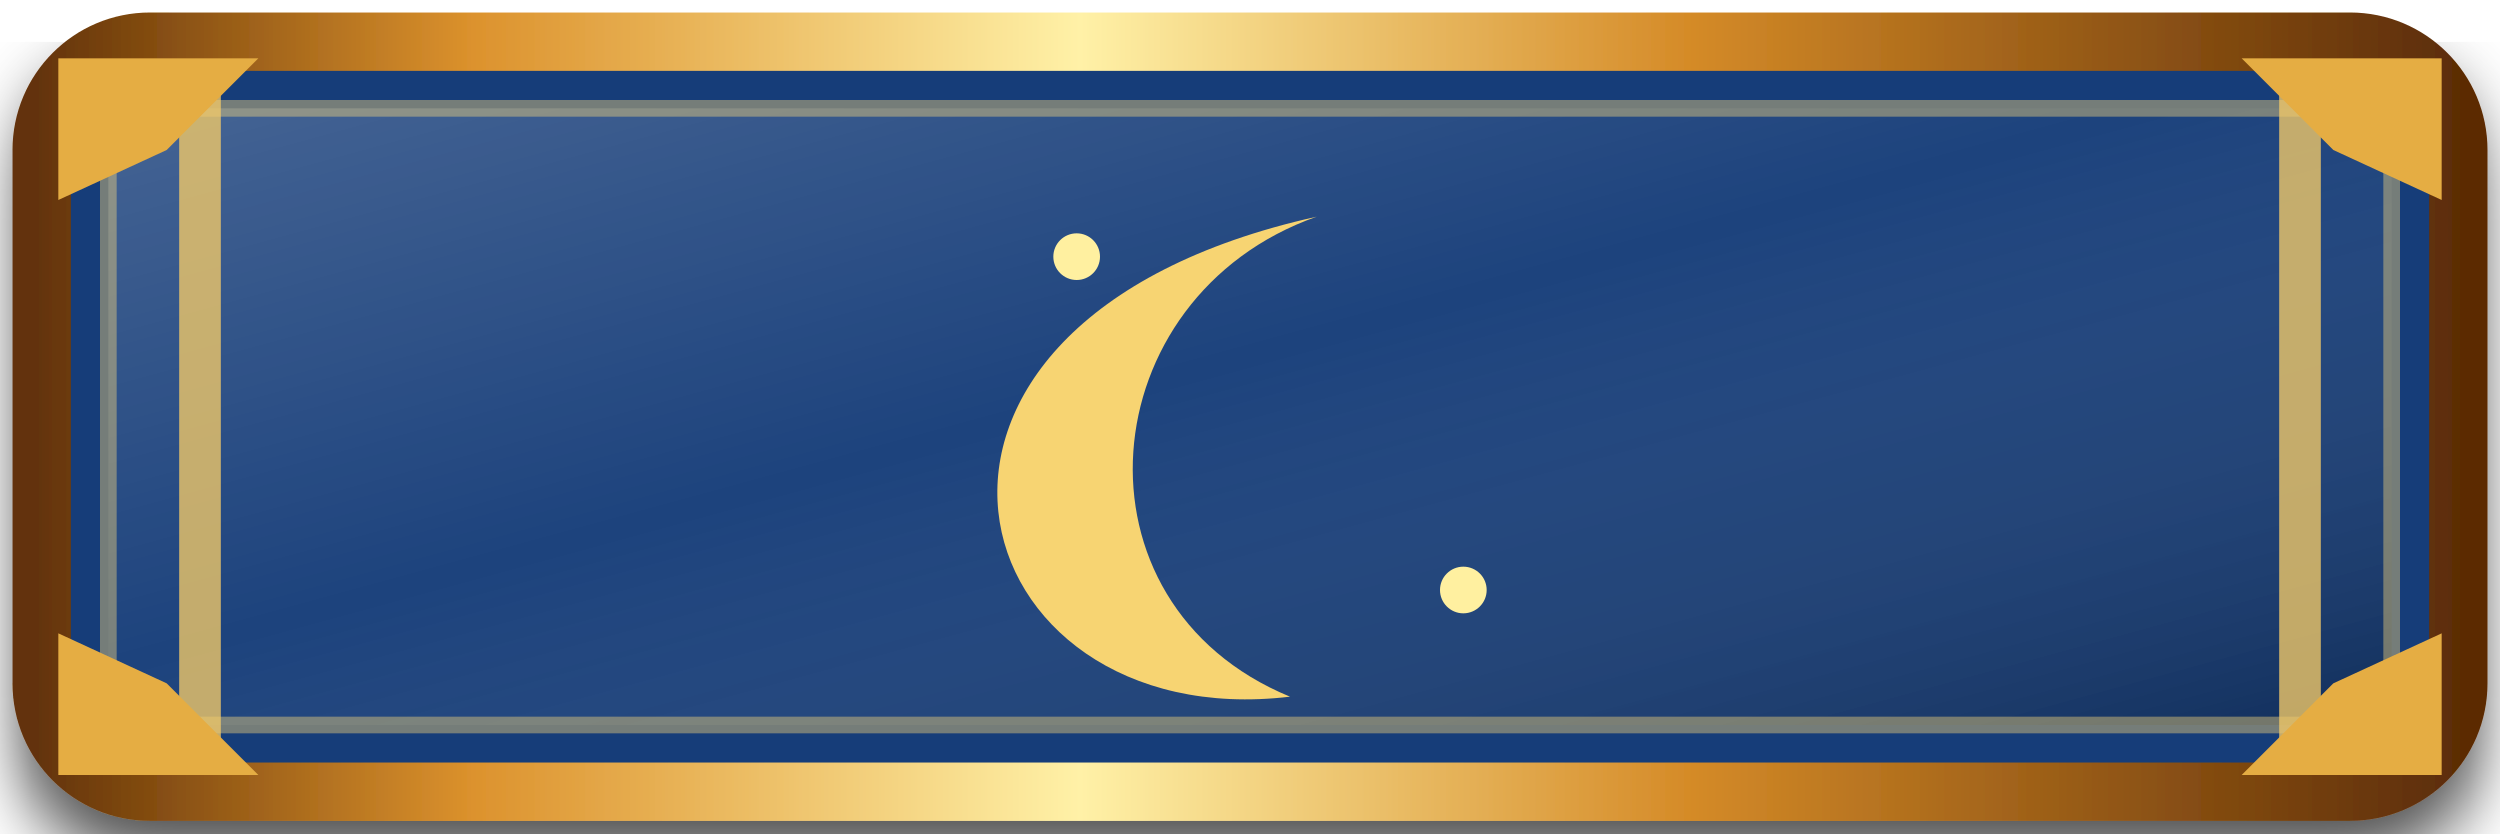
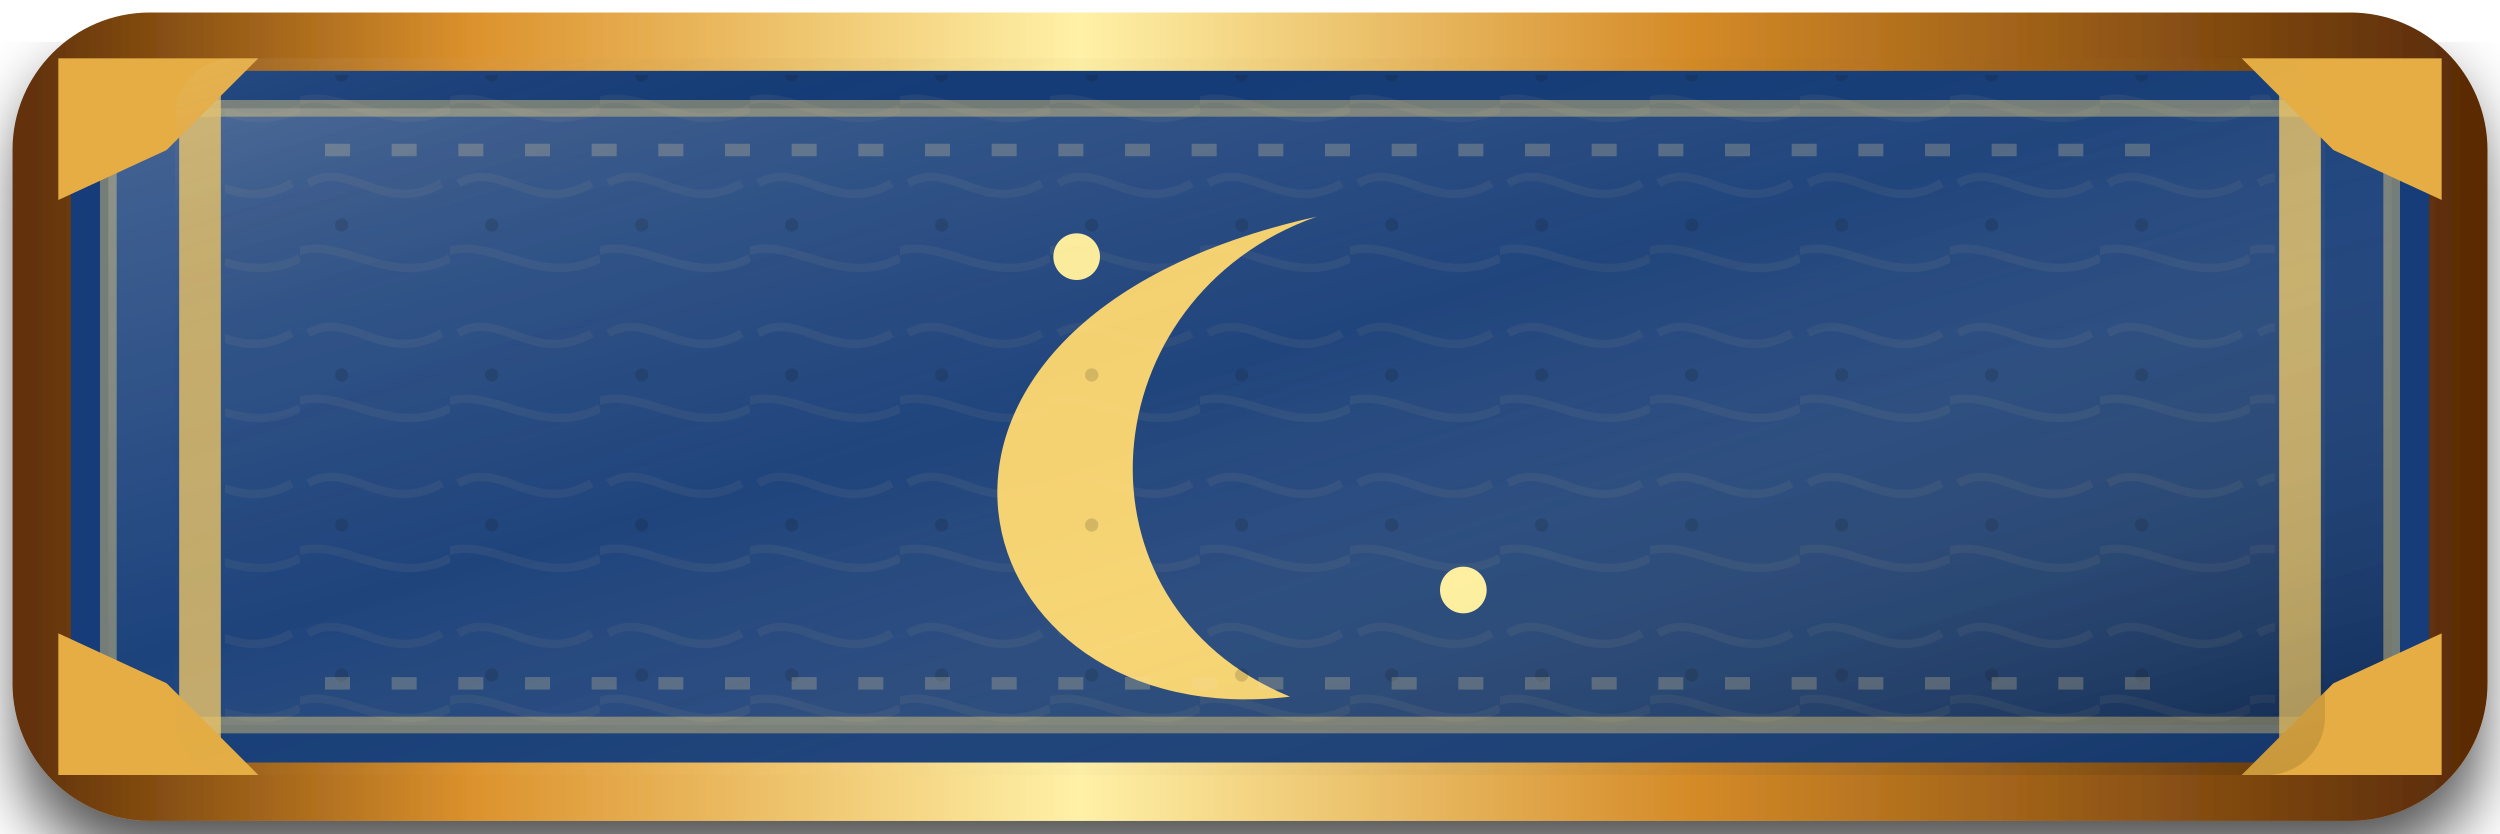
<svg xmlns="http://www.w3.org/2000/svg" data-shape="3H" data-role="celestial-codex" viewBox="0 0 300 100">
  <defs>
    <linearGradient id="gold" x1="0" x2="1">
      <stop stop-color="#633307" />
      <stop offset=".18" stop-color="#dc922d" />
      <stop offset=".43" stop-color="#fff1a7" />
      <stop offset=".68" stop-color="#d58b28" />
      <stop offset="1" stop-color="#5b2c06" />
    </linearGradient>
    <linearGradient id="shine" x1="0" y1="0" x2="1" y2="1">
      <stop stop-color="#fff" stop-opacity=".2" />
      <stop offset=".45" stop-color="#fff" stop-opacity=".03" />
      <stop offset="1" stop-color="#000" stop-opacity=".24" />
    </linearGradient>
    <filter id="s" x="-20%" y="-20%" width="150%" height="170%">
      <feDropShadow dx="0" dy="5" stdDeviation="4" flood-color="#000" flood-opacity=".68" />
    </filter>
+     <linearGradient id="leather" x1="0" y1="0" x2="1" y2="1">
+       <stop stop-color="#ffffff" stop-opacity=".16" />
+       <stop offset=".22" stop-color="#000" stop-opacity=".03" />
+       <stop offset=".62" stop-color="#fff0b0" stop-opacity=".08" />
+       <stop offset="1" stop-color="#000" stop-opacity=".28" />
+     </linearGradient>
+     <pattern id="grain" width="18" height="18" patternUnits="userSpaceOnUse">
+       <path d="M1 4c5-3 9 4 16 0M-2 13c6-4 12 4 20 0" fill="none" stroke="#f6df9b" stroke-opacity=".07" stroke-width="1" />
+       <circle cx="5" cy="9" r=".8" fill="#120b08" opacity=".18" />
+     </pattern>
  </defs>
  <rect x="5" y="5" width="290" height="90" rx="13" fill="#173d79" stroke="url(#gold)" stroke-width="7" filter="url(#s)" />
  <rect x="13" y="13" width="274" height="74" rx="8" fill="url(#shine)" stroke="#f8d77a" stroke-opacity=".42" stroke-width="2" />
  <path d="M24 8v84M276 8v84" stroke="#f2c968" stroke-width="5" opacity=".78" />
  <g fill="#e5ad43">
    <path d="M7 7h24L20 18 7 24Z" />
    <path d="M293 7h-24l11 11 13 6Z" />
    <path d="M7 93h24L20 82 7 76Z" />
    <path d="M293 93h-24l11-11 13-6Z" />
  </g>
  <g transform="translate(150 50)">
    <path d="M8-24c-27.2 9.6-30.4 46.4-3.2 57.6-40 4.8-54.4-44.8 3.2-57.6Z" fill="#f7d472" />
    <g fill="#fff0a0">
      <circle cx="-20.8" cy="-19.2" r="2.8" />
      <circle cx="25.6" cy="20.8" r="2.8" />
    </g>
  </g>
+   <g pointer-events="none">
+     <rect x="21" y="7" width="258" height="86" rx="7" fill="url(#leather)" opacity=".48" />
+     <rect x="27" y="9" width="246" height="82" rx="5" fill="url(#grain)" opacity=".8" />
+     <path d="M39 18H261M39 82H261" stroke="#f8dda0" stroke-opacity=".24" stroke-width="1.5" stroke-dasharray="3 5" />
+   </g>
</svg>
